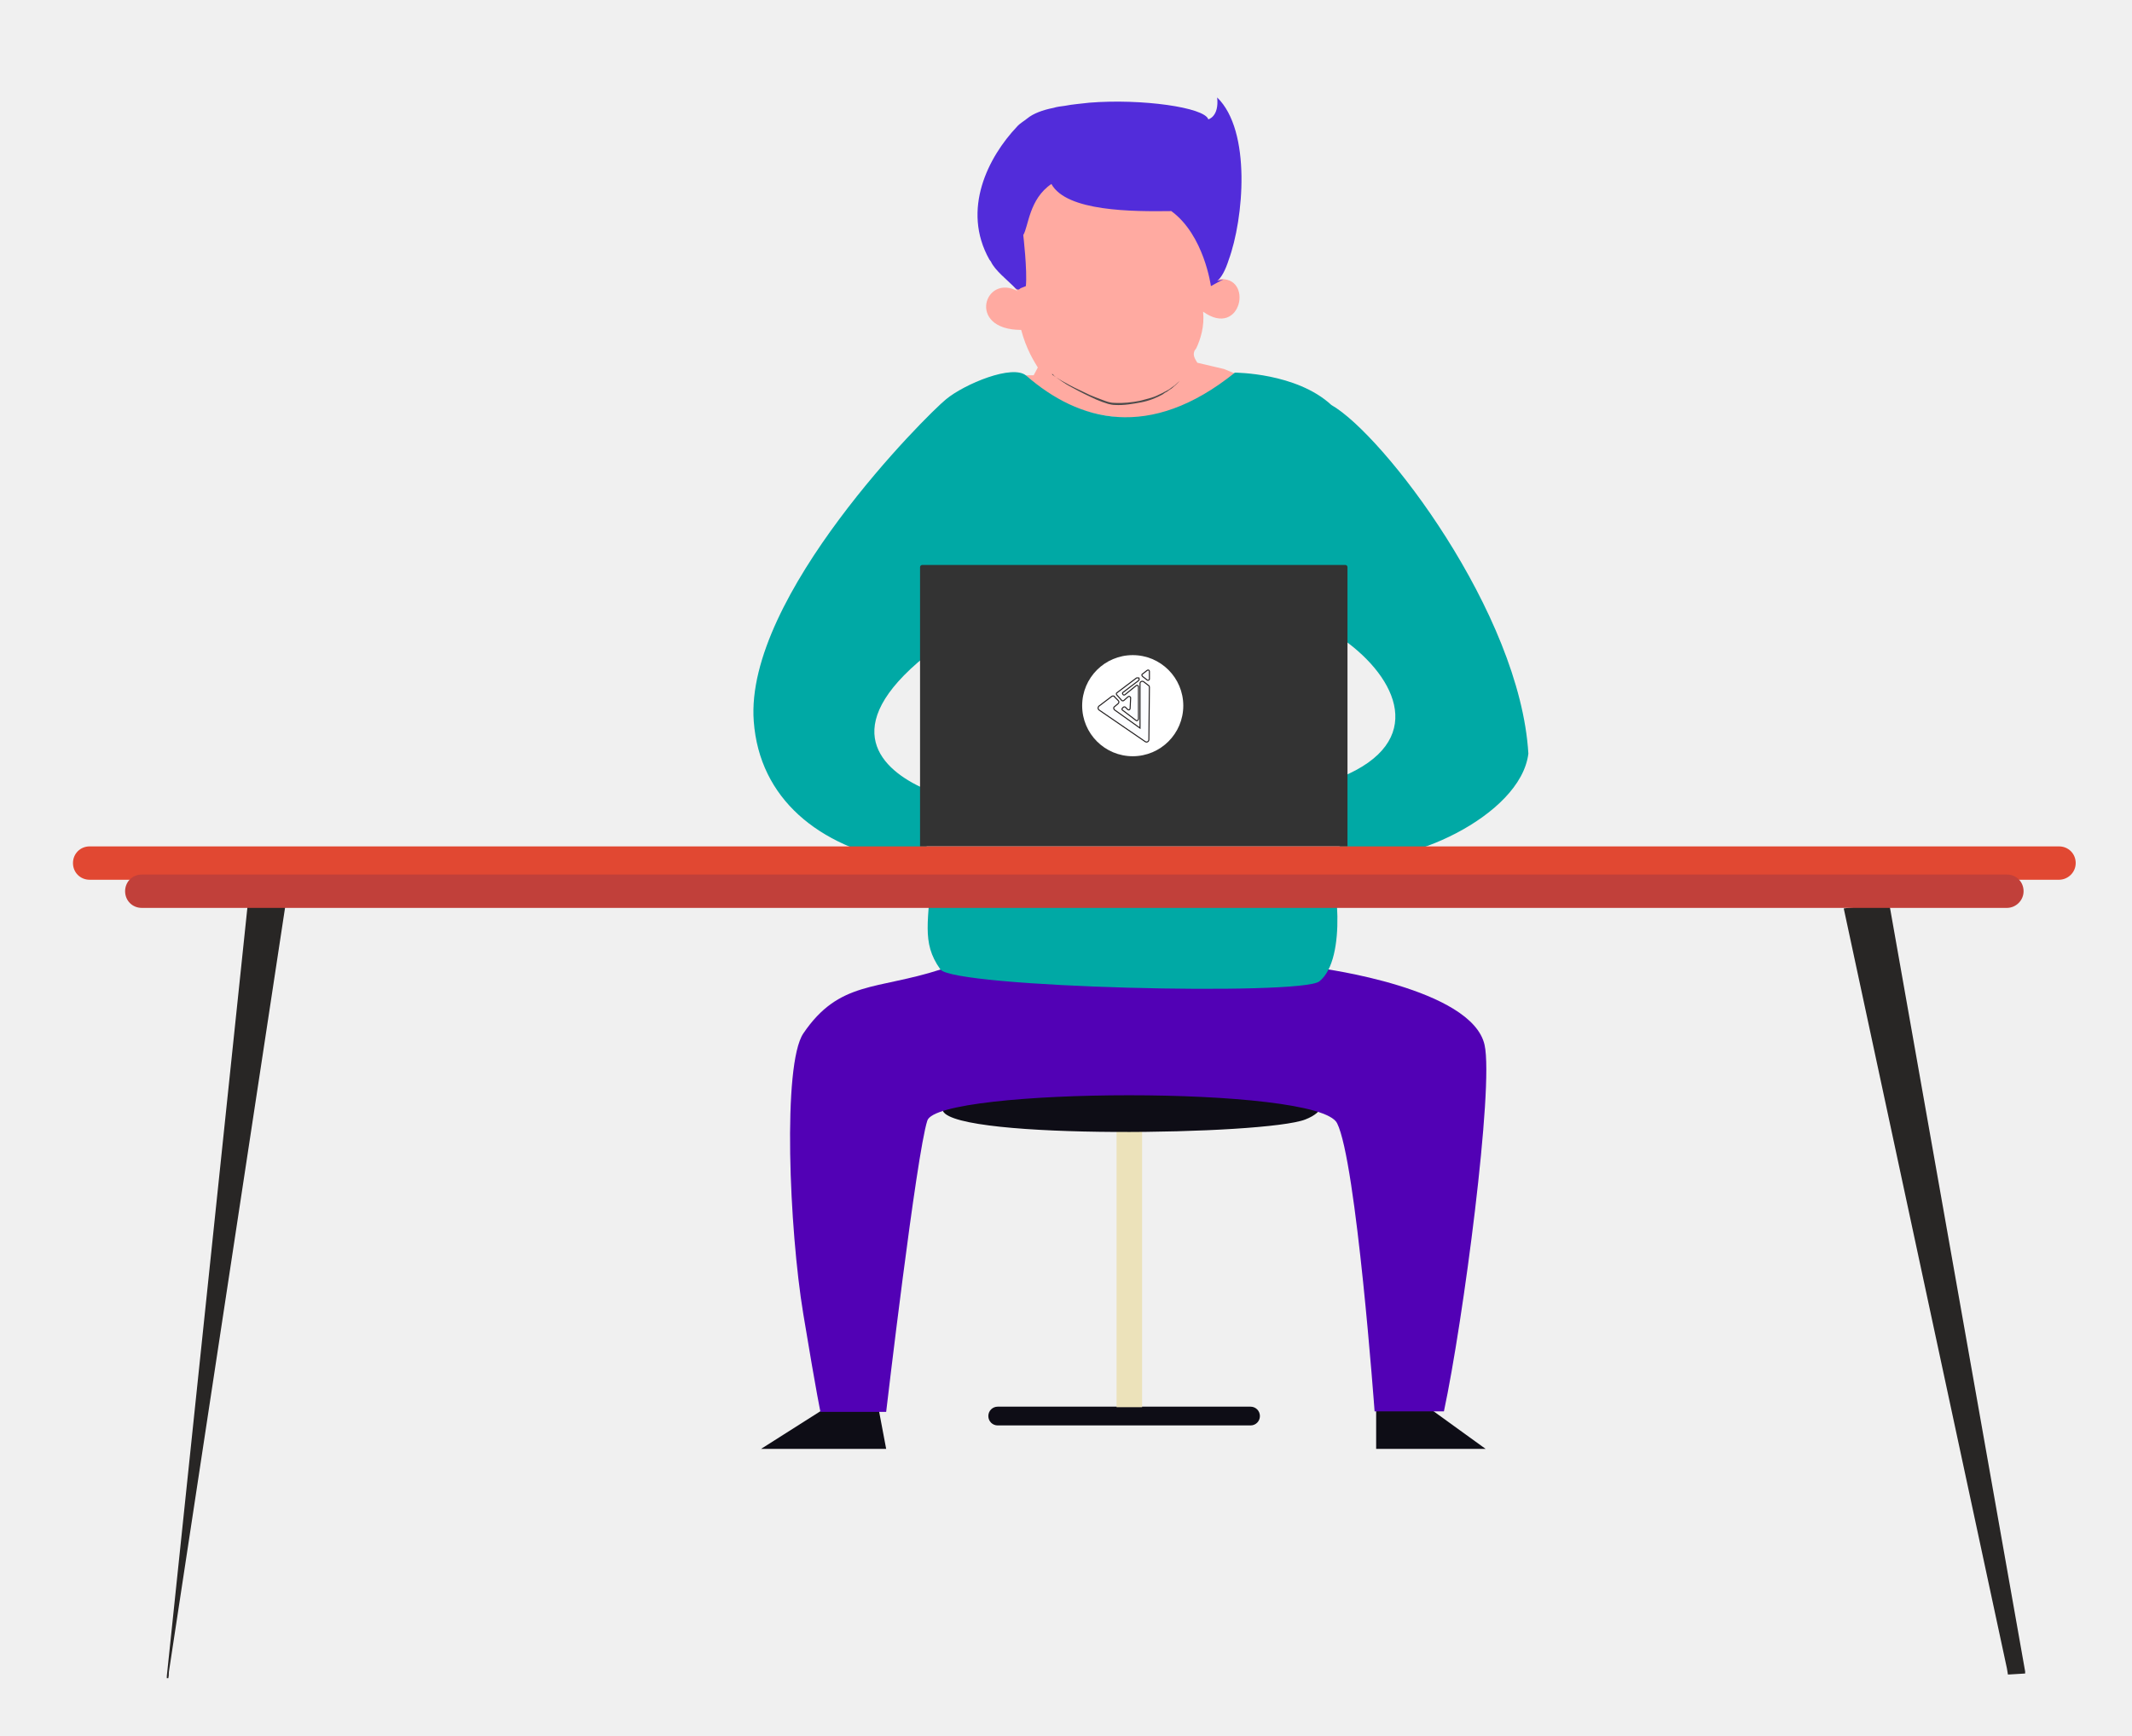
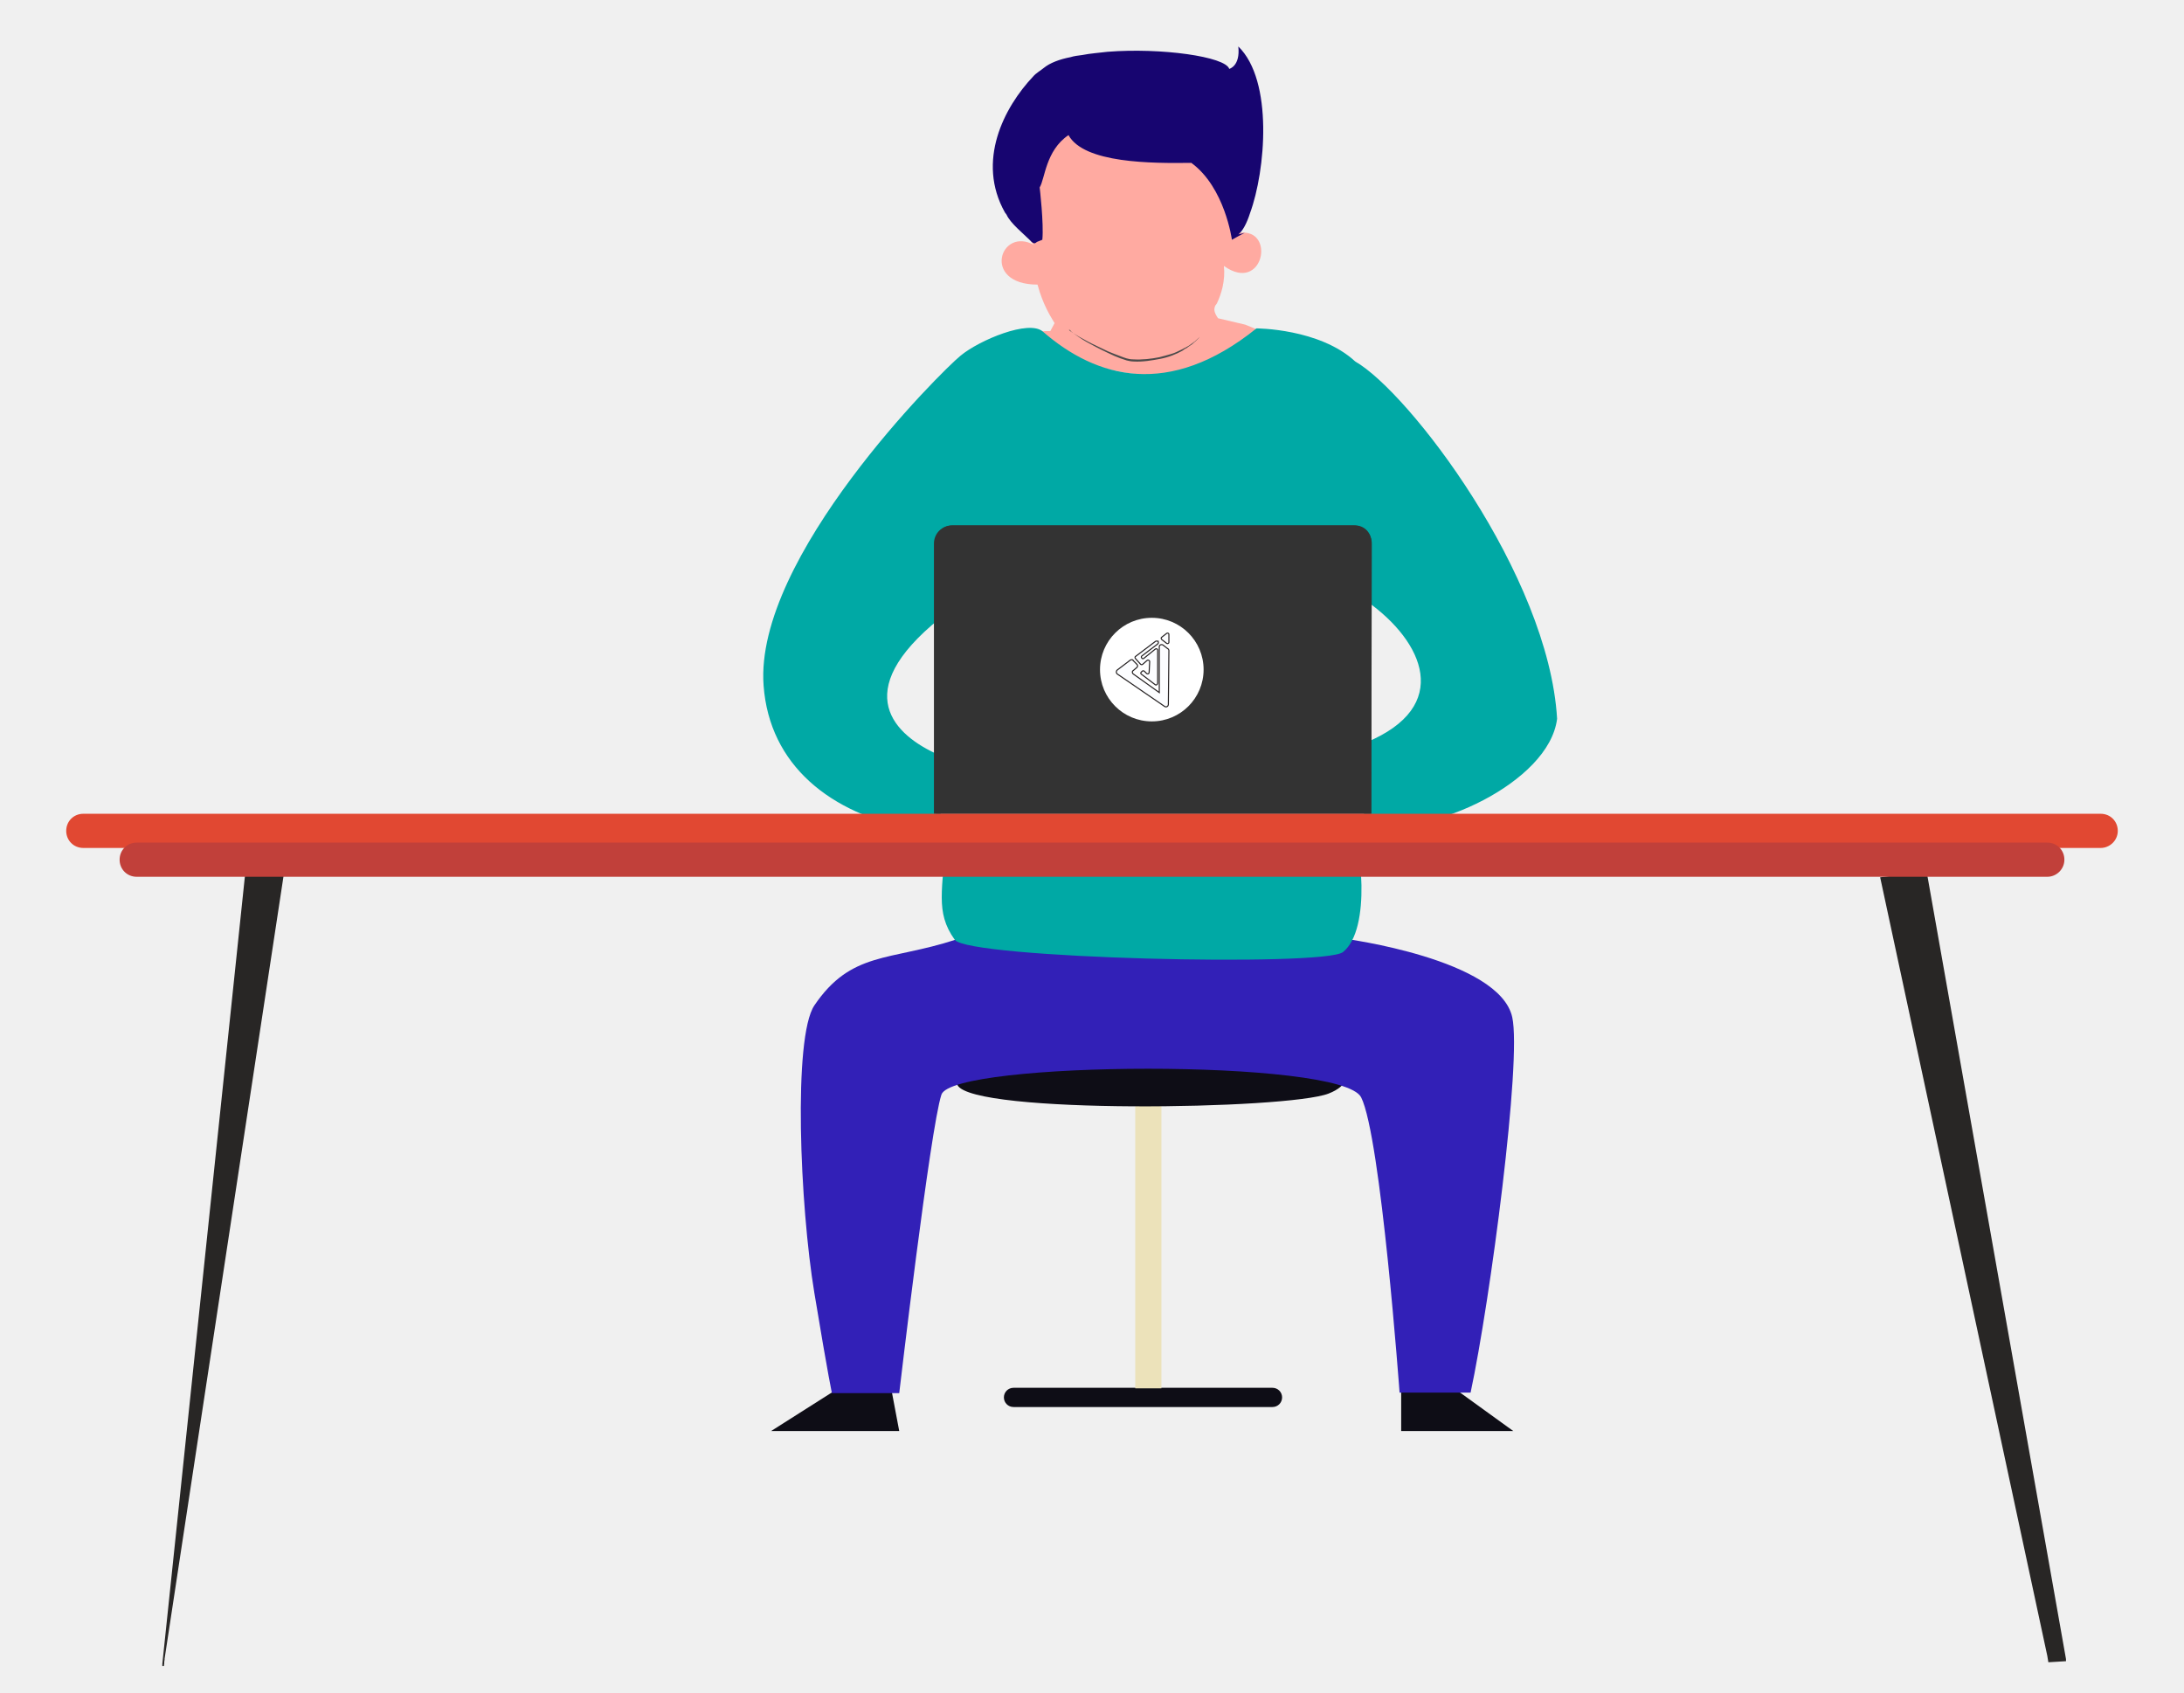
- <svg xmlns="http://www.w3.org/2000/svg" version="1.1" id="Layer_1" x="0px" y="0px" viewBox="0 0 409 333" style="enable-background:new 0 0 409 333;" xml:space="preserve">
+ <svg xmlns="http://www.w3.org/2000/svg" version="1.1" id="Layer_1" x="0px" y="0px" viewBox="-275 114 409 317" style="enable-background:new -275 114 409 317;" xml:space="preserve">
  <style type="text/css">
	.st0{fill:#0E0D16;}
	.st1{fill:#ECE2BA;}
- 	.st2{fill:#5201B5;}
+ 	.st2{fill:#3220B7;}
	.st3{fill:#FFAAA1;}
	.st4{fill:#00A9A5;}
- 	.st5{fill:#522CDA;}
+ 	.st5{fill:#170570;}
	.st6{fill:#333333;}
	.st7{fill:#4C4B4B;}
	.st8{fill:#FFFFFF;}
	.st9{fill:#FCFDFF;stroke:#231F20;stroke-width:0.2;stroke-miterlimit:10;}
	.st10{fill:#E14832;}
	.st11{fill:#282625;}
	.st12{fill:#C1403A;}
</style>
  <g id="boy">
-     <polygon id="XMLID_19_" class="st0" points="157.5,270.7 146,278 170,278 168.3,269  " />
-     <polygon id="XMLID_25_" class="st0" points="274.9,270.7 285,278 264,278 264,267  " />
-     <path id="XMLID_731_" class="st0" d="M239.9,273.5h-48.5c-1,0-1.8-0.8-1.8-1.8l0,0c0-1,0.8-1.8,1.8-1.8h48.5c1,0,1.8,0.8,1.8,1.8   l0,0C241.7,272.7,240.9,273.5,239.9,273.5z" />
-     <rect id="XMLID_31_" x="214.2" y="216.1" class="st1" width="4.9" height="53.9" />
-     <path id="XMLID_22_" class="st0" d="M180.9,213.2c2.8,5.5,61.8,4.6,69.5,1.6s-0.1-8.8-0.1-8.8H181L180.9,213.2z" />
-     <path id="XMLID_18_" class="st2" d="M180.5,186c-12.3,4-19.5,2.1-26.4,12.3c-4,6-2.7,37.5,0,53.8c2.7,16.3,3.3,18.8,3.3,18.8H170   c0,0,5.8-49.5,7.9-55.9c2.1-6.3,74.9-6.8,78.6,0.5c3.7,7.3,7.2,55.3,7.2,55.3H277c3.7-17.3,9.6-62.2,7.8-70.3   c-2.4-10.9-31.4-14.7-31.4-14.7H180.5z" />
-     <path id="XMLID_2_" class="st3" d="M234.8,70.8l2.2,0.9c-14,15.7-36.9,5.9-41.1,0.4c1.2-0.1,1.3-0.1,2.3-0.1h0.1l0.8-1.5   c0,0-0.1-0.1-0.2-0.3c-0.4-0.7-2-3.1-3-6.9c-10.6,0-7-11-0.6-7.4c-0.3-0.2-0.6-0.6-0.8-0.9c-0.4-0.4-0.1-1.5-0.5-2   c-1.2-1.2-3.8-3.1-3.8-4.4l0.2-0.6c0-6,5.5-15.1,5.5-15.1h11.8l8.7,3.2l10.1,3.1c0,0,4.5,8.3,4.5,8.8c0,0.2,1.9,1.1,3.7,1.8   c-0.6,1.9-1.4,3.4-2.2,4c0.4-0.1,0.8-0.2,1.2-0.2c6.9-0.9,4.5,11.5-2.9,6.2c0.3,2.8-0.5,5.3-1.3,7c-0.1,0.1-0.1,0.2-0.2,0.3   c0,0-0.1,0.1-0.1,0.1c-0.3,0.7-0.3,1.2,0.5,2.4" />
-     <path id="XMLID_1_" class="st4" d="M196.9,72.1c-2.6-2.3-11.9,1.6-15.4,4.5c-3.6,2.9-38.7,37.8-36.9,61.8   c1.1,14.9,12.5,24,28.1,26.9c12.3-3.9,3.9-14.3,3.9-14.3c-8.2-3.9-16.1-12.3,2.7-26.5s25.2-5.2,25.2-5.2s42.8-4.1,53.2,3.4   c10.4,7.4,16.1,19.6-0.4,26.4c-7.4,9.4,1.9,15.2,1.9,15.2c10,2.3,32.5-7.6,34-19.7c-1.6-27-27.8-61.2-37.8-66.9   c-6.7-6.2-18.5-6.2-18.5-6.2C220.5,84.7,206.9,80.8,196.9,72.1z" />
-     <path id="XMLID_16_" class="st4" d="M178.6,166.8c-0.3,9.8-2,13.9,1.8,19.2c2.5,3.5,69.2,5.1,72.7,2.3c5.4-4.3,3.4-21,1.3-24.2   C252.2,160.9,178.6,166.8,178.6,166.8z" />
-     <path id="XMLID_36_" class="st5" d="M235.7,49.9c-0.6,1.9-1.4,3.4-2.2,4c0.4-0.1,0.8-0.2,1.2-0.3c-0.8,0.4-1.5,0.8-2.4,1.3   c0,0-1.3-9.8-7.6-14.4c-7.4,0.1-20.1,0.1-23-5.2c-4.3,2.9-4.4,8.2-5.4,9.8c0,0,0.8,6.8,0.5,9.8l-1,0.4c-0.3,0.2-0.5,0.6-1.3-0.3   c-1.2-1.2-3.7-3.2-4.4-4.8l-0.3-0.4c-5.4-9.6-0.2-19.7,5.3-25.5c0.5-0.6,1.4-1.1,2-1.6c1.1-0.9,2.9-1.6,5-2   c0.6-0.2,1.4-0.3,2.2-0.4c1.5-0.3,3.1-0.4,4.7-0.6c10-0.8,22.1,0.9,22.8,3.2c0,0,2.1-0.5,1.7-4.2C240.1,25.1,238.6,42,235.7,49.9z" />
-     <path id="XMLID_20_" class="st6" d="M258.4,162.4h-81.9v-53.6c0-0.2,0.2-0.4,0.4-0.4h81.2c0.2,0,0.4,0.2,0.4,0.4V162.4z" />
+     <polygon id="XMLID_19_" class="st0" points="-119.1,374.7 -130.6,382 -106.6,382 -108.3,373  " />
+     <polygon id="XMLID_25_" class="st0" points="-1.7,374.7 8.4,382 -12.6,382 -12.6,371  " />
+     <path id="XMLID_731_" class="st0" d="M-36.7,377.5h-48.5c-1,0-1.8-0.8-1.8-1.8l0,0c0-1,0.8-1.8,1.8-1.8h48.5c1,0,1.8,0.8,1.8,1.8   l0,0C-34.9,376.7-35.7,377.5-36.7,377.5z" />
+     <rect id="XMLID_31_" x="-62.4" y="320.1" class="st1" width="4.9" height="53.9" />
+     <path id="XMLID_22_" class="st0" d="M-95.7,317.2c2.8,5.5,61.8,4.6,69.5,1.6s-0.1-8.8-0.1-8.8h-69.3L-95.7,317.2z" />
+     <path id="XMLID_18_" class="st2" d="M-96.1,290c-12.3,4-19.5,2.1-26.4,12.3c-4,6-2.7,37.5,0,53.8s3.3,18.8,3.3,18.8h12.6   c0,0,5.8-49.5,7.9-55.9c2.1-6.3,74.9-6.8,78.6,0.5s7.2,55.3,7.2,55.3H0.4c3.7-17.3,9.6-62.2,7.8-70.3   c-2.4-10.9-31.4-14.7-31.4-14.7h-72.9V290z" />
+     <path id="XMLID_2_" class="st3" d="M-41.8,174.8l2.2,0.9c-14,15.7-36.9,5.9-41.1,0.4c1.2-0.1,1.3-0.1,2.3-0.1h0.1l0.8-1.5   c0,0-0.1-0.1-0.2-0.3c-0.4-0.7-2-3.1-3-6.9c-10.6,0-7-11-0.6-7.4c-0.3-0.2-0.6-0.6-0.8-0.9c-0.4-0.4-0.1-1.5-0.5-2   c-1.2-1.2-3.8-3.1-3.8-4.4l0.2-0.6c0-6,5.5-15.1,5.5-15.1h11.8l8.7,3.2l10.1,3.1c0,0,4.5,8.3,4.5,8.8c0,0.2,1.9,1.1,3.7,1.8   c-0.6,1.9-1.4,3.4-2.2,4c0.4-0.1,0.8-0.2,1.2-0.2c6.9-0.9,4.5,11.5-2.9,6.2c0.3,2.8-0.5,5.3-1.3,7c-0.1,0.1-0.1,0.2-0.2,0.3   l-0.1,0.1c-0.3,0.7-0.3,1.2,0.5,2.4" />
+     <path id="XMLID_1_" class="st4" d="M-79.7,176.1c-2.6-2.3-11.9,1.6-15.4,4.5c-3.6,2.9-38.7,37.8-36.9,61.8   c1.1,14.9,12.5,24,28.1,26.9c12.3-3.9,3.9-14.3,3.9-14.3c-8.2-3.9-16.1-12.3,2.7-26.5s25.2-5.2,25.2-5.2s42.8-4.1,53.2,3.4   c10.4,7.4,16.1,19.6-0.4,26.4c-7.4,9.4,1.9,15.2,1.9,15.2c10,2.3,32.5-7.6,34-19.7c-1.6-27-27.8-61.2-37.8-66.9   c-6.7-6.2-18.5-6.2-18.5-6.2C-56.1,188.7-69.7,184.8-79.7,176.1z" />
+     <path id="XMLID_16_" class="st4" d="M-98,270.8c-0.3,9.8-2,13.9,1.8,19.2c2.5,3.5,69.2,5.1,72.7,2.3c5.4-4.3,3.4-21,1.3-24.2   C-24.4,264.9-98,270.8-98,270.8z" />
+     <path id="XMLID_36_" class="st5" d="M-40.9,153.9c-0.6,1.9-1.4,3.4-2.2,4c0.4-0.1,0.8-0.2,1.2-0.3c-0.8,0.4-1.5,0.8-2.4,1.3   c0,0-1.3-9.8-7.6-14.4c-7.4,0.1-20.1,0.1-23-5.2c-4.3,2.9-4.4,8.2-5.4,9.8c0,0,0.8,6.8,0.5,9.8l-1,0.4c-0.3,0.2-0.5,0.6-1.3-0.3   c-1.2-1.2-3.7-3.2-4.4-4.8l-0.3-0.4c-5.4-9.6-0.2-19.7,5.3-25.5c0.5-0.6,1.4-1.1,2-1.6c1.1-0.9,2.9-1.6,5-2   c0.6-0.2,1.4-0.3,2.2-0.4c1.5-0.3,3.1-0.4,4.7-0.6c10-0.8,22.1,0.9,22.8,3.2c0,0,2.1-0.5,1.7-4.2C-36.5,129.1-38,146-40.9,153.9z" />
+     <path id="XMLID_20_" class="st6" d="M-18.2,266.4h-81.9v-50.6c0-1.9,1.5-3.4,3.4-3.4h75.2c1.9,0,3.4,1.5,3.4,3.4L-18.2,266.4   L-18.2,266.4z" />
    <g id="XMLID_38_">
-       <path id="XMLID_13_" class="st7" d="M201.7,71.7c0,0,0.1,0.1,0.2,0.2c0.1,0.1,0.4,0.3,0.7,0.5c0.6,0.4,1.5,0.9,2.6,1.5    c1.1,0.6,2.5,1.2,3.9,1.9c0.7,0.3,1.5,0.6,2.3,0.9c0.8,0.3,1.5,0.6,2.4,0.6c1.7,0.1,3.4-0.1,4.9-0.4c0.8-0.2,1.5-0.4,2.2-0.6    c0.7-0.2,1.3-0.5,1.9-0.8c0.3-0.1,0.5-0.3,0.8-0.4c0.2-0.1,0.5-0.3,0.7-0.4c0.4-0.3,0.8-0.6,1.1-0.8c0.5-0.5,0.9-0.8,0.9-0.8    s-0.3,0.3-0.8,0.8c-0.3,0.2-0.6,0.6-1,0.8c-0.2,0.1-0.4,0.3-0.7,0.5c-0.3,0.1-0.5,0.3-0.8,0.5c-1.1,0.6-2.5,1.2-4.1,1.5    c-1.6,0.3-3.3,0.6-5,0.5c-0.4,0-0.9-0.1-1.3-0.2c-0.4-0.1-0.8-0.3-1.2-0.4c-0.8-0.3-1.5-0.6-2.3-1c-1.5-0.7-2.8-1.4-3.9-2    c-1.1-0.6-2-1.3-2.6-1.7c-0.3-0.2-0.5-0.4-0.6-0.6C201.7,71.8,201.7,71.7,201.7,71.7z" />
+       <path id="XMLID_13_" class="st7" d="M-74.9,175.7c0,0,0.1,0.1,0.2,0.2c0.1,0.1,0.4,0.3,0.7,0.5c0.6,0.4,1.5,0.9,2.6,1.5    s2.5,1.2,3.9,1.9c0.7,0.3,1.5,0.6,2.3,0.9c0.8,0.3,1.5,0.6,2.4,0.6c1.7,0.1,3.4-0.1,4.9-0.4c0.8-0.2,1.5-0.4,2.2-0.6    c0.7-0.2,1.3-0.5,1.9-0.8c0.3-0.1,0.5-0.3,0.8-0.4c0.2-0.1,0.5-0.3,0.7-0.4c0.4-0.3,0.8-0.6,1.1-0.8c0.5-0.5,0.9-0.8,0.9-0.8    s-0.3,0.3-0.8,0.8c-0.3,0.2-0.6,0.6-1,0.8c-0.2,0.1-0.4,0.3-0.7,0.5c-0.3,0.1-0.5,0.3-0.8,0.5c-1.1,0.6-2.5,1.2-4.1,1.5    s-3.3,0.6-5,0.5c-0.4,0-0.9-0.1-1.3-0.2c-0.4-0.1-0.8-0.3-1.2-0.4c-0.8-0.3-1.5-0.6-2.3-1c-1.5-0.7-2.8-1.4-3.9-2s-2-1.3-2.6-1.7    c-0.3-0.2-0.5-0.4-0.6-0.6C-74.9,175.8-74.9,175.7-74.9,175.7z" />
    </g>
-     <circle id="XMLID_730_" class="st8" cx="217.3" cy="135.4" r="9.7" />
+     <path class="st6" d="M-18.2,266.4h-81.5v-51c0-1.7,1.4-3,3-3h75.5c1.7,0,3,1.4,3,3C-18.2,215.4-18.2,266.4-18.2,266.4z" />
+     <circle id="XMLID_730_" class="st8" cx="-59.3" cy="239.4" r="9.7" />
    <g id="XMLID_726_">
-       <path id="XMLID_729_" class="st9" d="M213.3,133.6l-2.5,1.9c-0.2,0.2-0.2,0.5,0,0.7l8.9,6.1c0.3,0.2,0.7,0,0.7-0.4l0.1-10.1    c0-0.1-0.1-0.3-0.2-0.3l-0.9-0.7c-0.3-0.2-0.7,0-0.7,0.3l0,8.6l-4.9-3.5c-0.2-0.2-0.2-0.5,0-0.6l0.7-0.6c0.2-0.2,0.2-0.4,0-0.6    l-0.7-0.7C213.8,133.5,213.5,133.5,213.3,133.6z" />
-       <path id="XMLID_728_" class="st9" d="M218,130.1l-3.7,2.8c-0.2,0.1-0.2,0.3,0,0.5l0.9,1c0.1,0.1,0.3,0.1,0.4,0l0.8-0.7    c0.2-0.2,0.5,0,0.5,0.2l-0.1,2c0,0.3-0.3,0.4-0.5,0.2l-0.4-0.4c-0.1-0.1-0.3-0.1-0.4,0l-0.2,0.2c-0.1,0.1-0.1,0.3,0.1,0.4l2.5,1.9    c0.2,0.2,0.5,0,0.5-0.3v-6.1c0-0.3-0.3-0.4-0.5-0.2l-2.1,1.7c-0.1,0.1-0.3,0.1-0.4-0.1l0,0c-0.1-0.1-0.1-0.3,0.1-0.4l2.9-2.2    c0.1-0.1,0.2-0.3,0.1-0.4l0-0.1C218.4,130.1,218.1,130,218,130.1z" />
-       <path id="XMLID_727_" class="st9" d="M219.2,129.3l0.9-0.7c0.2-0.1,0.4,0,0.4,0.2v1.5c0,0.2-0.3,0.3-0.4,0.2l-0.9-0.7    C219,129.6,219,129.4,219.2,129.3z" />
+       <path id="XMLID_729_" class="st9" d="M-63.3,237.6l-2.5,1.9c-0.2,0.2-0.2,0.5,0,0.7l8.9,6.1c0.3,0.2,0.7,0,0.7-0.4l0.1-10.1    c0-0.1-0.1-0.3-0.2-0.3l-0.9-0.7c-0.3-0.2-0.7,0-0.7,0.3v8.6l-4.9-3.5c-0.2-0.2-0.2-0.5,0-0.6l0.7-0.6c0.2-0.2,0.2-0.4,0-0.6    l-0.7-0.7C-62.8,237.5-63.1,237.5-63.3,237.6z" />
+       <path id="XMLID_728_" class="st9" d="M-58.6,234.1l-3.7,2.8c-0.2,0.1-0.2,0.3,0,0.5l0.9,1c0.1,0.1,0.3,0.1,0.4,0l0.8-0.7    c0.2-0.2,0.5,0,0.5,0.2l-0.1,2c0,0.3-0.3,0.4-0.5,0.2l-0.4-0.4c-0.1-0.1-0.3-0.1-0.4,0l-0.2,0.2c-0.1,0.1-0.1,0.3,0.1,0.4l2.5,1.9    c0.2,0.2,0.5,0,0.5-0.3v-6.1c0-0.3-0.3-0.4-0.5-0.2l-2.1,1.7c-0.1,0.1-0.3,0.1-0.4-0.1l0,0c-0.1-0.1-0.1-0.3,0.1-0.4l2.9-2.2    c0.1-0.1,0.2-0.3,0.1-0.4v-0.1C-58.2,234.1-58.5,234-58.6,234.1z" />
+       <path id="XMLID_727_" class="st9" d="M-57.4,233.3l0.9-0.7c0.2-0.1,0.4,0,0.4,0.2v1.5c0,0.2-0.3,0.3-0.4,0.2l-0.9-0.7    C-57.6,233.6-57.6,233.4-57.4,233.3z" />
    </g>
  </g>
  <g id="table">
-     <path id="XMLID_3_" class="st10" d="M395,168.8H17.2c-1.8,0-3.2-1.4-3.2-3.2l0,0c0-1.8,1.4-3.2,3.2-3.2H395c1.8,0,3.2,1.4,3.2,3.2   l0,0C398.2,167.4,396.7,168.8,395,168.8z" />
-     <polygon id="XMLID_23_" class="st11" points="54.8,173.4 32.4,320.8 32.3,322 32,322 32,321.6 47.6,172.8  " />
-     <polygon id="XMLID_10_" class="st11" points="353.7,174.3 385,320.1 385.2,321.3 388.5,321.1 388.5,320.7 362.4,173.2  " />
-     <path id="XMLID_9_" class="st12" d="M385,174.2H27.2c-1.8,0-3.2-1.4-3.2-3.2v0c0-1.8,1.4-3.2,3.2-3.2H385c1.8,0,3.2,1.4,3.2,3.2v0   C388.2,172.8,386.7,174.2,385,174.2z" />
-     <polygon id="XMLID_21_" class="st11" points="32.4,320.7 32.3,321.7 32.2,321.7 32.3,320.7  " />
+     <path id="XMLID_3_" class="st10" d="M118.4,272.8h-377.8c-1.8,0-3.2-1.4-3.2-3.2l0,0c0-1.8,1.4-3.2,3.2-3.2h377.8   c1.8,0,3.2,1.4,3.2,3.2l0,0C121.6,271.4,120.1,272.8,118.4,272.8z" />
+     <polygon id="XMLID_23_" class="st11" points="-221.8,277.4 -244.2,424.8 -244.3,426 -244.6,426 -244.6,425.6 -229,276.8  " />
+     <polygon id="XMLID_10_" class="st11" points="77.1,278.3 108.4,424.1 108.6,425.3 111.9,425.1 111.9,424.7 85.8,277.2  " />
+     <path id="XMLID_9_" class="st12" d="M108.4,278.2h-357.8c-1.8,0-3.2-1.4-3.2-3.2l0,0c0-1.8,1.4-3.2,3.2-3.2h357.8   c1.8,0,3.2,1.4,3.2,3.2l0,0C111.6,276.8,110.1,278.2,108.4,278.2z" />
+     <polygon id="XMLID_21_" class="st11" points="-244.2,424.7 -244.3,425.7 -244.4,425.7 -244.3,424.7  " />
  </g>
</svg>
